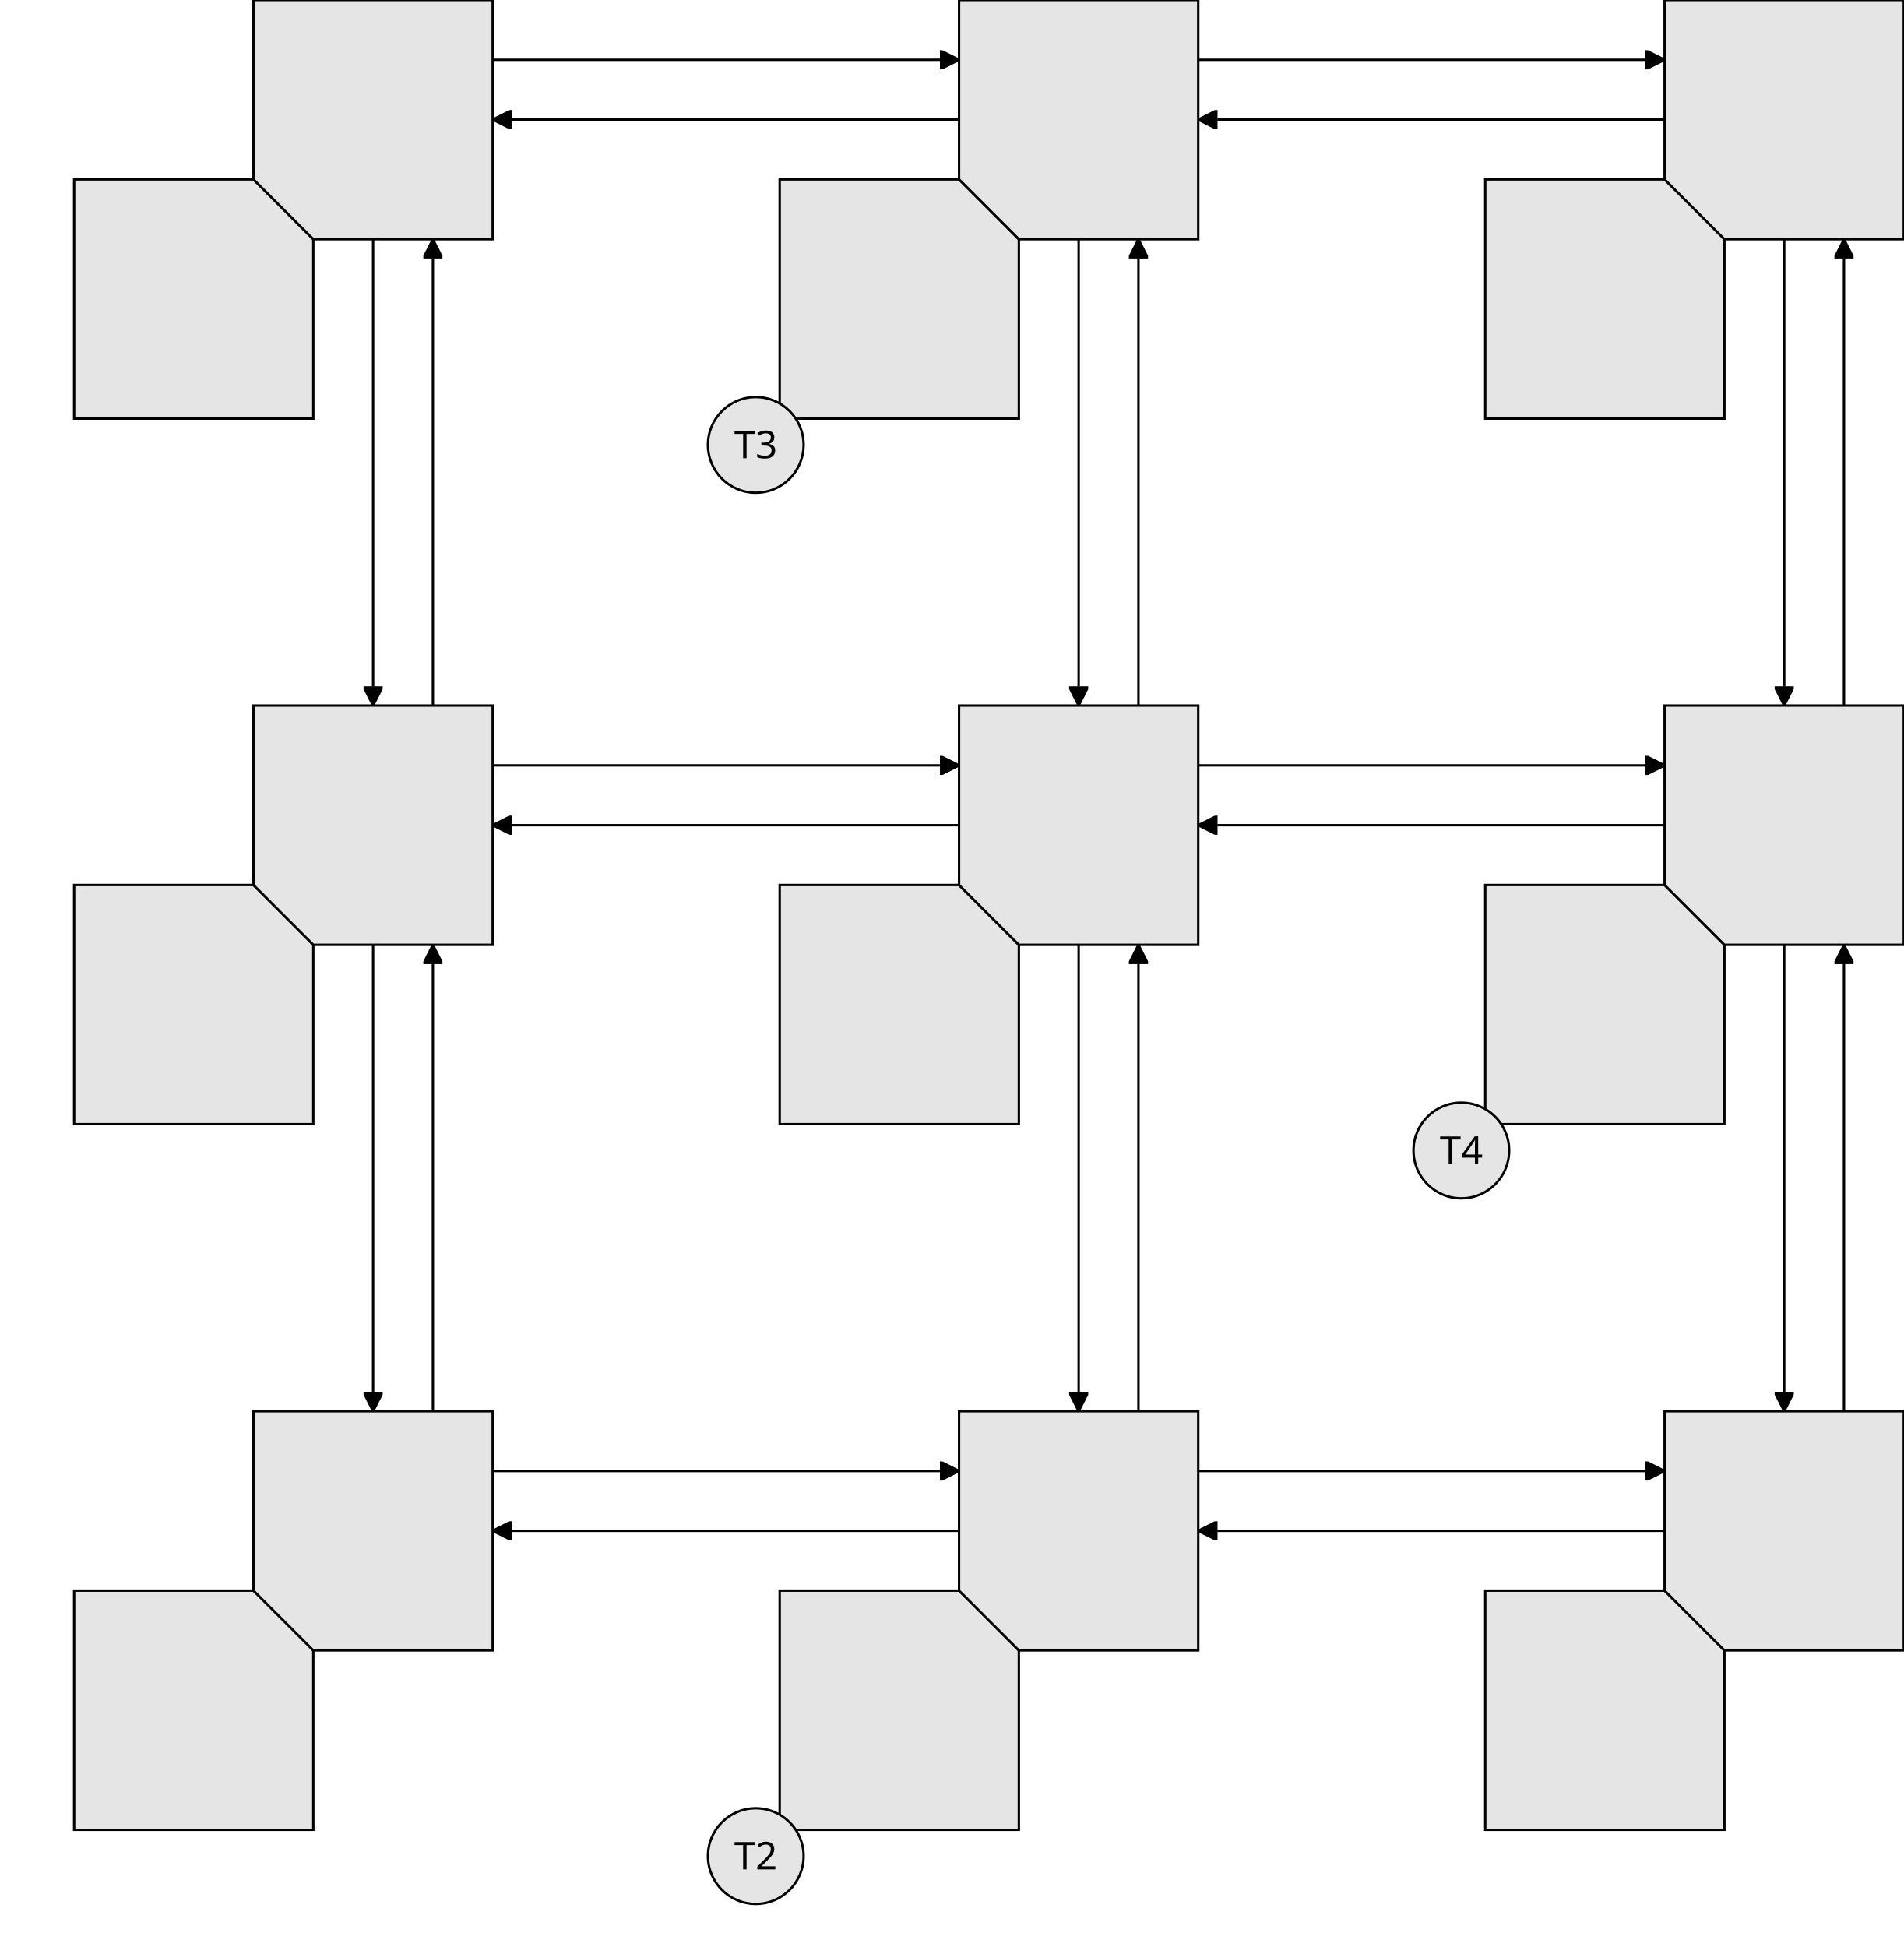
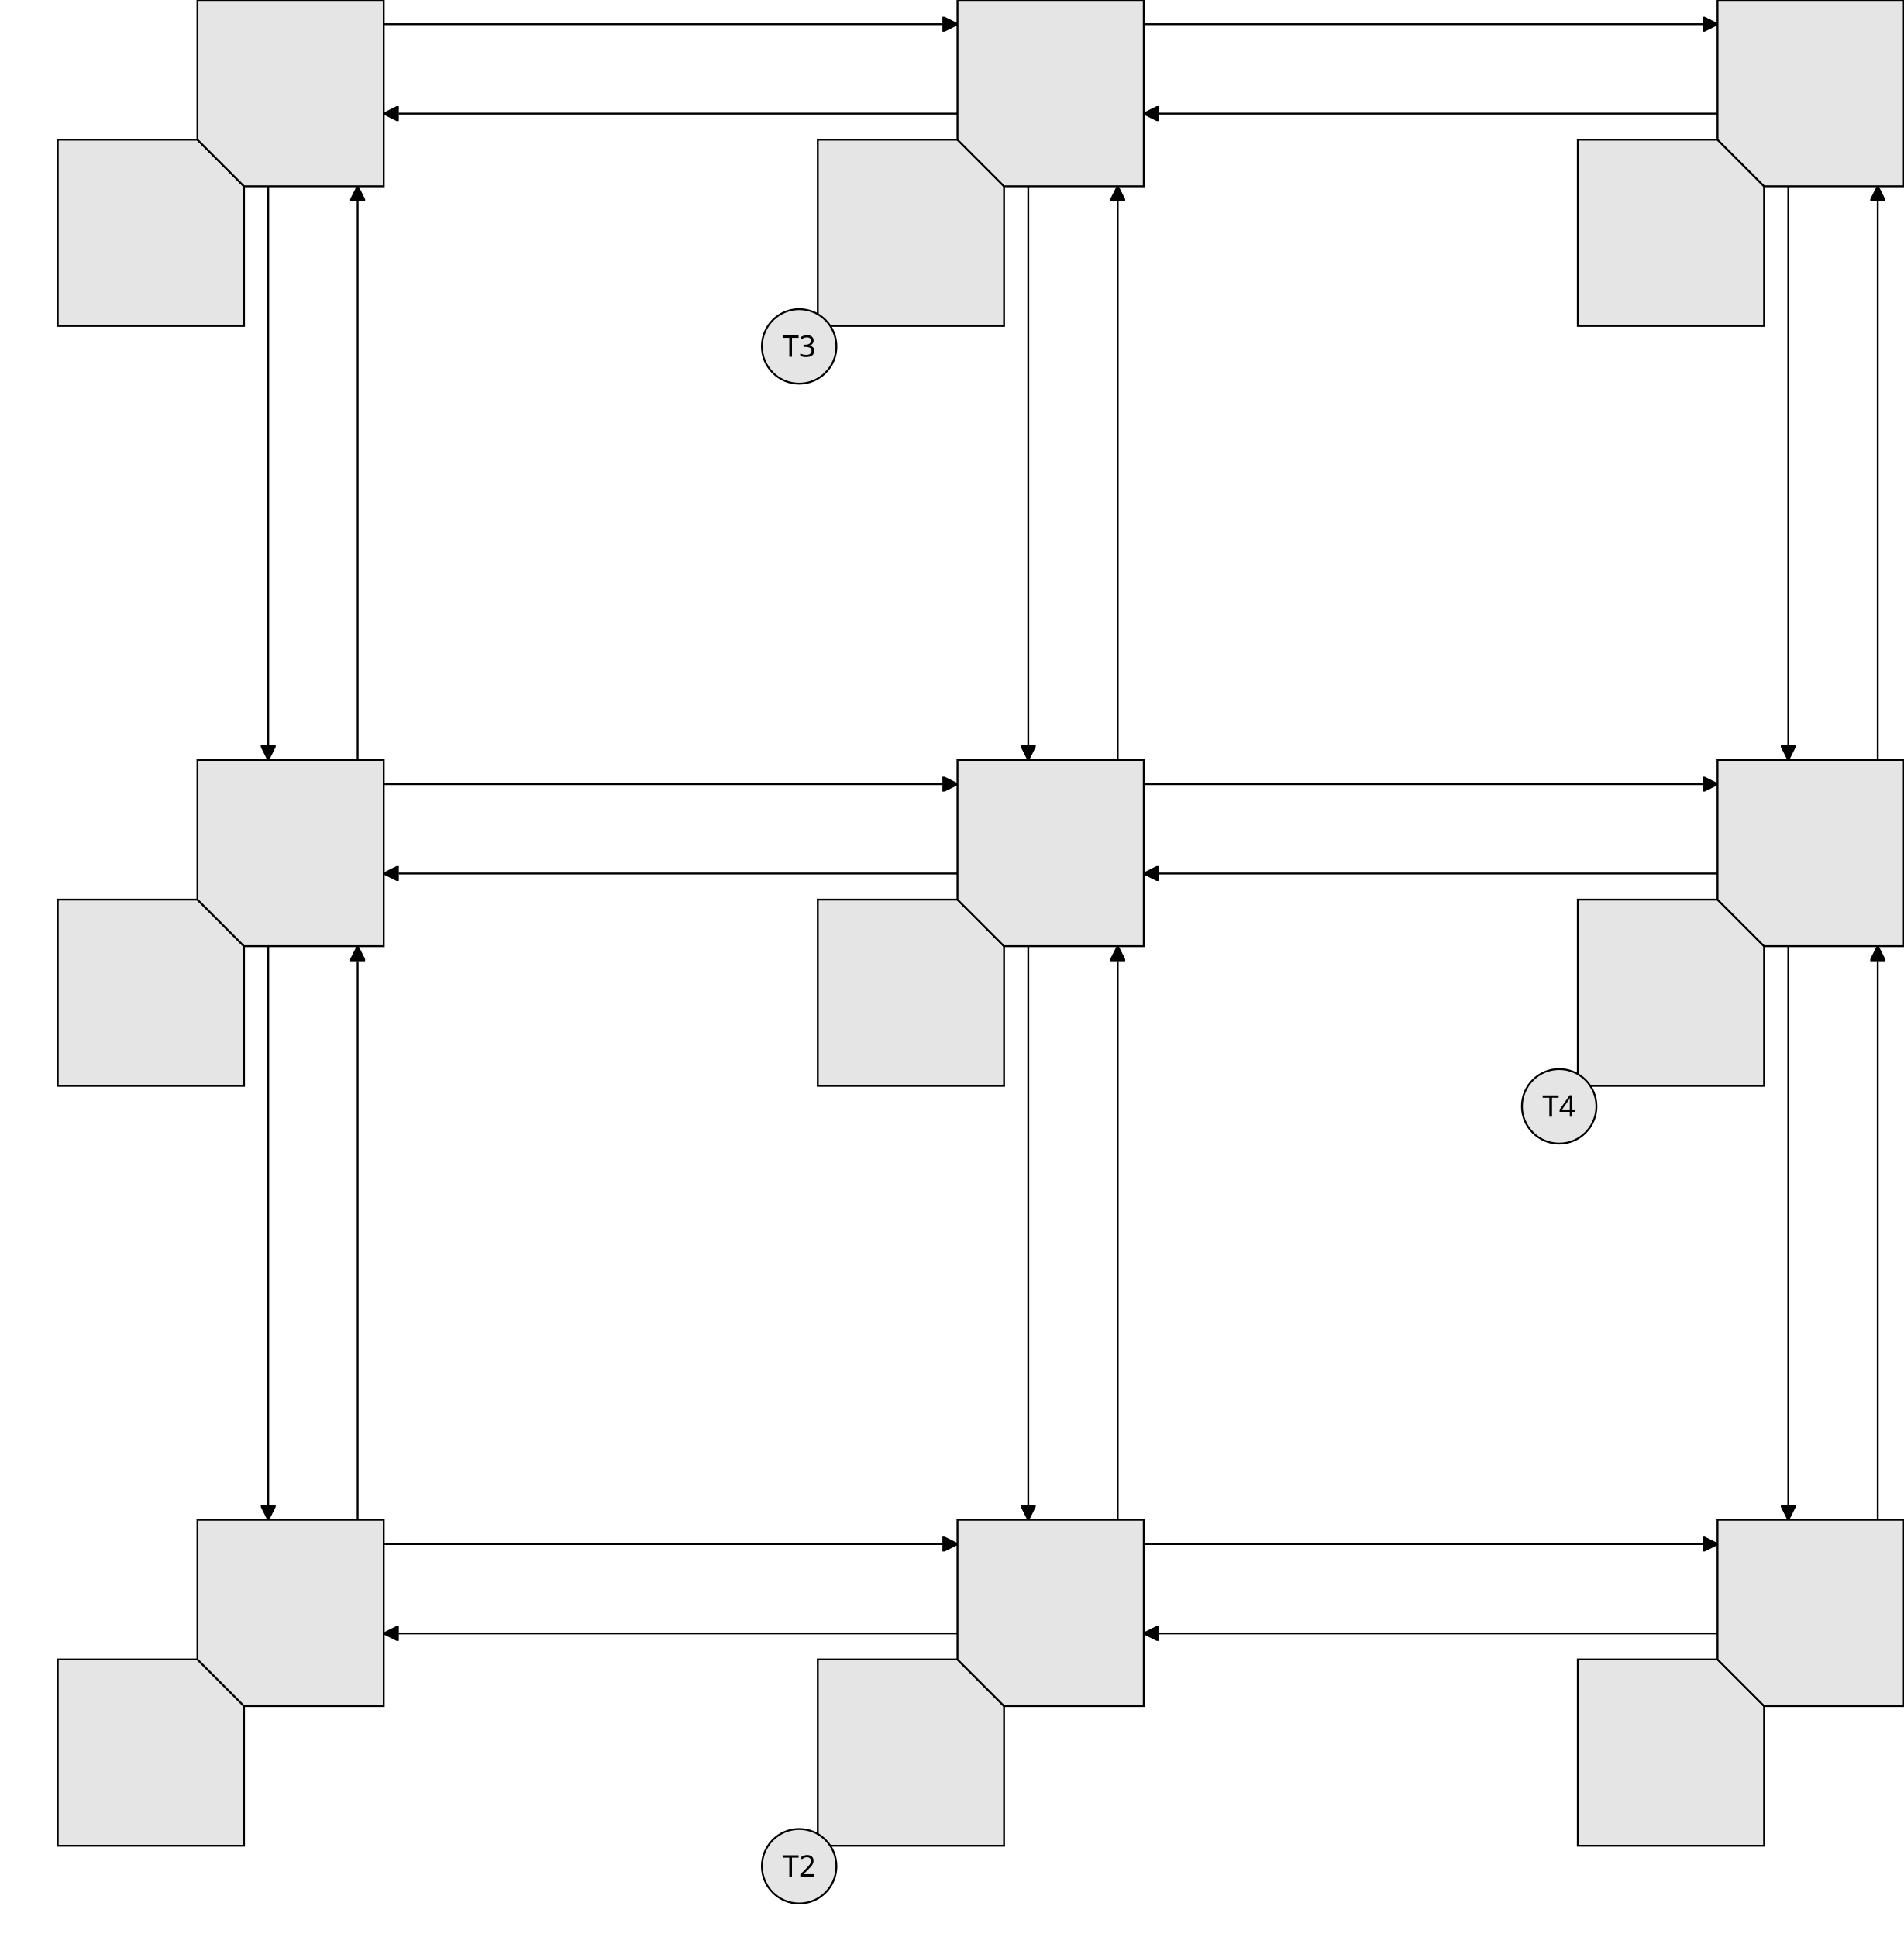
- <svg xmlns="http://www.w3.org/2000/svg" preserveAspectRation="xMidYMid meet" class="w-full max-h-full" viewBox="0 0 796 814">
+ <svg xmlns="http://www.w3.org/2000/svg" preserveAspectRation="xMidYMid meet" class="w-full max-h-full" viewBox="0 0 1022 1040">
  <defs>
    <marker id="arrowHead" orient="auto" markerWidth="8" markerHeight="8" refY="4">
      <path d="M0,0 M0,0 V8 L8,4 Z" fill="black" fill-rule="evenodd" stroke="black" stroke-linecap="butt" stroke-width="1" />
    </marker>
    <filter x="0" y="0" width="1" height="1" id="textBackground">
      <feFlood flood-color="#e5e5e5" />
      <feComposite in="SourceGraphic" operator="or" />
    </filter>
  </defs>
-   <style>.baseFill{fill: #e5e5e5;}#edgeConnetions, #sinksSources{display: none;}</style>
+   <style>.baseFill{fill: #e5e5e5;}.edgeData{display: none;}</style>
  <g id="mainGroup">
    <g id="processingGroup">
      <g id="0">
        <path id="c0" d="M31,75 l0,100 l100,0 l0,-75 l-25,-25 l-75,0 Z" class="baseFill" fill-rule="evenodd" stroke="black" stroke-linecap="butt" stroke-width="1" />
        <path id="r0" d="M106,75 l0,-75 l100,0 l0,100 l-75,0 Z" class="baseFill" fill-rule="evenodd" stroke="black" stroke-linecap="butt" stroke-width="1" />
      </g>
      <g id="1">
-         <path id="c1" d="M326,75 l0,100 l100,0 l0,-75 l-25,-25 l-75,0 Z" class="baseFill" fill-rule="evenodd" stroke="black" stroke-linecap="butt" stroke-width="1" />
-         <path id="r1" d="M401,75 l0,-75 l100,0 l0,100 l-75,0 Z" class="baseFill" fill-rule="evenodd" stroke="black" stroke-linecap="butt" stroke-width="1" />
+         <path id="c1" d="M439,75 l0,100 l100,0 l0,-75 l-25,-25 l-75,0 Z" class="baseFill" fill-rule="evenodd" stroke="black" stroke-linecap="butt" stroke-width="1" />
+         <path id="r1" d="M514,75 l0,-75 l100,0 l0,100 l-75,0 Z" class="baseFill" fill-rule="evenodd" stroke="black" stroke-linecap="butt" stroke-width="1" />
        <g>
-           <circle cx="316" cy="186" r="20" fill="#e5e5e5" stroke="black" stroke-width="1" />
-           <text x="316" y="186" font-size="16px" font-family="Roboto Mono" text-anchor="middle" dominant-baseline="middle" fill="black">T3</text>
+           <circle cx="429" cy="186" r="20" fill="#e5e5e5" stroke="black" stroke-width="1" />
+           <text x="429" y="186" font-size="16px" font-family="Roboto Mono" text-anchor="middle" dominant-baseline="middle" fill="black">T3</text>
        </g>
      </g>
      <g id="2">
-         <path id="c2" d="M621,75 l0,100 l100,0 l0,-75 l-25,-25 l-75,0 Z" class="baseFill" fill-rule="evenodd" stroke="black" stroke-linecap="butt" stroke-width="1" />
-         <path id="r2" d="M696,75 l0,-75 l100,0 l0,100 l-75,0 Z" class="baseFill" fill-rule="evenodd" stroke="black" stroke-linecap="butt" stroke-width="1" />
+         <path id="c2" d="M847,75 l0,100 l100,0 l0,-75 l-25,-25 l-75,0 Z" class="baseFill" fill-rule="evenodd" stroke="black" stroke-linecap="butt" stroke-width="1" />
+         <path id="r2" d="M922,75 l0,-75 l100,0 l0,100 l-75,0 Z" class="baseFill" fill-rule="evenodd" stroke="black" stroke-linecap="butt" stroke-width="1" />
      </g>
      <g id="3">
-         <path id="c3" d="M31,370 l0,100 l100,0 l0,-75 l-25,-25 l-75,0 Z" class="baseFill" fill-rule="evenodd" stroke="black" stroke-linecap="butt" stroke-width="1" />
-         <path id="r3" d="M106,370 l0,-75 l100,0 l0,100 l-75,0 Z" class="baseFill" fill-rule="evenodd" stroke="black" stroke-linecap="butt" stroke-width="1" />
+         <path id="c3" d="M31,483 l0,100 l100,0 l0,-75 l-25,-25 l-75,0 Z" class="baseFill" fill-rule="evenodd" stroke="black" stroke-linecap="butt" stroke-width="1" />
+         <path id="r3" d="M106,483 l0,-75 l100,0 l0,100 l-75,0 Z" class="baseFill" fill-rule="evenodd" stroke="black" stroke-linecap="butt" stroke-width="1" />
      </g>
      <g id="4">
-         <path id="c4" d="M326,370 l0,100 l100,0 l0,-75 l-25,-25 l-75,0 Z" class="baseFill" fill-rule="evenodd" stroke="black" stroke-linecap="butt" stroke-width="1" />
-         <path id="r4" d="M401,370 l0,-75 l100,0 l0,100 l-75,0 Z" class="baseFill" fill-rule="evenodd" stroke="black" stroke-linecap="butt" stroke-width="1" />
+         <path id="c4" d="M439,483 l0,100 l100,0 l0,-75 l-25,-25 l-75,0 Z" class="baseFill" fill-rule="evenodd" stroke="black" stroke-linecap="butt" stroke-width="1" />
+         <path id="r4" d="M514,483 l0,-75 l100,0 l0,100 l-75,0 Z" class="baseFill" fill-rule="evenodd" stroke="black" stroke-linecap="butt" stroke-width="1" />
      </g>
      <g id="5">
-         <path id="c5" d="M621,370 l0,100 l100,0 l0,-75 l-25,-25 l-75,0 Z" class="baseFill" fill-rule="evenodd" stroke="black" stroke-linecap="butt" stroke-width="1" />
-         <path id="r5" d="M696,370 l0,-75 l100,0 l0,100 l-75,0 Z" class="baseFill" fill-rule="evenodd" stroke="black" stroke-linecap="butt" stroke-width="1" />
+         <path id="c5" d="M847,483 l0,100 l100,0 l0,-75 l-25,-25 l-75,0 Z" class="baseFill" fill-rule="evenodd" stroke="black" stroke-linecap="butt" stroke-width="1" />
+         <path id="r5" d="M922,483 l0,-75 l100,0 l0,100 l-75,0 Z" class="baseFill" fill-rule="evenodd" stroke="black" stroke-linecap="butt" stroke-width="1" />
        <g>
-           <circle cx="611" cy="481" r="20" fill="#e5e5e5" stroke="black" stroke-width="1" />
-           <text x="611" y="481" font-size="16px" font-family="Roboto Mono" text-anchor="middle" dominant-baseline="middle" fill="black">T4</text>
+           <circle cx="837" cy="594" r="20" fill="#e5e5e5" stroke="black" stroke-width="1" />
+           <text x="837" y="594" font-size="16px" font-family="Roboto Mono" text-anchor="middle" dominant-baseline="middle" fill="black">T4</text>
        </g>
      </g>
      <g id="6">
-         <path id="c6" d="M31,665 l0,100 l100,0 l0,-75 l-25,-25 l-75,0 Z" class="baseFill" fill-rule="evenodd" stroke="black" stroke-linecap="butt" stroke-width="1" />
-         <path id="r6" d="M106,665 l0,-75 l100,0 l0,100 l-75,0 Z" class="baseFill" fill-rule="evenodd" stroke="black" stroke-linecap="butt" stroke-width="1" />
+         <path id="c6" d="M31,891 l0,100 l100,0 l0,-75 l-25,-25 l-75,0 Z" class="baseFill" fill-rule="evenodd" stroke="black" stroke-linecap="butt" stroke-width="1" />
+         <path id="r6" d="M106,891 l0,-75 l100,0 l0,100 l-75,0 Z" class="baseFill" fill-rule="evenodd" stroke="black" stroke-linecap="butt" stroke-width="1" />
      </g>
      <g id="7">
-         <path id="c7" d="M326,665 l0,100 l100,0 l0,-75 l-25,-25 l-75,0 Z" class="baseFill" fill-rule="evenodd" stroke="black" stroke-linecap="butt" stroke-width="1" />
-         <path id="r7" d="M401,665 l0,-75 l100,0 l0,100 l-75,0 Z" class="baseFill" fill-rule="evenodd" stroke="black" stroke-linecap="butt" stroke-width="1" />
+         <path id="c7" d="M439,891 l0,100 l100,0 l0,-75 l-25,-25 l-75,0 Z" class="baseFill" fill-rule="evenodd" stroke="black" stroke-linecap="butt" stroke-width="1" />
+         <path id="r7" d="M514,891 l0,-75 l100,0 l0,100 l-75,0 Z" class="baseFill" fill-rule="evenodd" stroke="black" stroke-linecap="butt" stroke-width="1" />
        <g>
-           <circle cx="316" cy="776" r="20" fill="#e5e5e5" stroke="black" stroke-width="1" />
-           <text x="316" y="776" font-size="16px" font-family="Roboto Mono" text-anchor="middle" dominant-baseline="middle" fill="black">T2</text>
+           <circle cx="429" cy="1002" r="20" fill="#e5e5e5" stroke="black" stroke-width="1" />
+           <text x="429" y="1002" font-size="16px" font-family="Roboto Mono" text-anchor="middle" dominant-baseline="middle" fill="black">T2</text>
        </g>
      </g>
      <g id="8">
-         <path id="c8" d="M621,665 l0,100 l100,0 l0,-75 l-25,-25 l-75,0 Z" class="baseFill" fill-rule="evenodd" stroke="black" stroke-linecap="butt" stroke-width="1" />
-         <path id="r8" d="M696,665 l0,-75 l100,0 l0,100 l-75,0 Z" class="baseFill" fill-rule="evenodd" stroke="black" stroke-linecap="butt" stroke-width="1" />
+         <path id="c8" d="M847,891 l0,100 l100,0 l0,-75 l-25,-25 l-75,0 Z" class="baseFill" fill-rule="evenodd" stroke="black" stroke-linecap="butt" stroke-width="1" />
+         <path id="r8" d="M922,891 l0,-75 l100,0 l0,100 l-75,0 Z" class="baseFill" fill-rule="evenodd" stroke="black" stroke-linecap="butt" stroke-width="1" />
      </g>
    </g>
    <g>
      <g>
-         <path d="M156,100 v187" fill-rule="evenodd" stroke="black" stroke-linecap="butt" stroke-width="1" marker-end="url(#arrowHead)" />
-         <path d="M206,25 h187" fill-rule="evenodd" stroke="black" stroke-linecap="butt" stroke-width="1" marker-end="url(#arrowHead)" />
-         <path d="M451,100 v187" fill-rule="evenodd" stroke="black" stroke-linecap="butt" stroke-width="1" marker-end="url(#arrowHead)" />
-         <path d="M401,50 h-187" fill-rule="evenodd" stroke="black" stroke-linecap="butt" stroke-width="1" marker-end="url(#arrowHead)" />
-         <path d="M501,25 h187" fill-rule="evenodd" stroke="black" stroke-linecap="butt" stroke-width="1" marker-end="url(#arrowHead)" />
-         <path d="M746,100 v187" fill-rule="evenodd" stroke="black" stroke-linecap="butt" stroke-width="1" marker-end="url(#arrowHead)" />
-         <path d="M696,50 h-187" fill-rule="evenodd" stroke="black" stroke-linecap="butt" stroke-width="1" marker-end="url(#arrowHead)" />
-         <path d="M181,295 v-187" fill-rule="evenodd" stroke="black" stroke-linecap="butt" stroke-width="1" marker-end="url(#arrowHead)" />
-         <path d="M156,395 v187" fill-rule="evenodd" stroke="black" stroke-linecap="butt" stroke-width="1" marker-end="url(#arrowHead)" />
-         <path d="M206,320 h187" fill-rule="evenodd" stroke="black" stroke-linecap="butt" stroke-width="1" marker-end="url(#arrowHead)" />
-         <path d="M476,295 v-187" fill-rule="evenodd" stroke="black" stroke-linecap="butt" stroke-width="1" marker-end="url(#arrowHead)" />
-         <path d="M451,395 v187" fill-rule="evenodd" stroke="black" stroke-linecap="butt" stroke-width="1" marker-end="url(#arrowHead)" />
-         <path d="M401,345 h-187" fill-rule="evenodd" stroke="black" stroke-linecap="butt" stroke-width="1" marker-end="url(#arrowHead)" />
-         <path d="M501,320 h187" fill-rule="evenodd" stroke="black" stroke-linecap="butt" stroke-width="1" marker-end="url(#arrowHead)" />
-         <path d="M771,295 v-187" fill-rule="evenodd" stroke="black" stroke-linecap="butt" stroke-width="1" marker-end="url(#arrowHead)" />
-         <path d="M746,395 v187" fill-rule="evenodd" stroke="black" stroke-linecap="butt" stroke-width="1" marker-end="url(#arrowHead)" />
-         <path d="M696,345 h-187" fill-rule="evenodd" stroke="black" stroke-linecap="butt" stroke-width="1" marker-end="url(#arrowHead)" />
-         <path d="M181,590 v-187" fill-rule="evenodd" stroke="black" stroke-linecap="butt" stroke-width="1" marker-end="url(#arrowHead)" />
-         <path d="M206,615 h187" fill-rule="evenodd" stroke="black" stroke-linecap="butt" stroke-width="1" marker-end="url(#arrowHead)" />
-         <path d="M476,590 v-187" fill-rule="evenodd" stroke="black" stroke-linecap="butt" stroke-width="1" marker-end="url(#arrowHead)" />
-         <path d="M401,640 h-187" fill-rule="evenodd" stroke="black" stroke-linecap="butt" stroke-width="1" marker-end="url(#arrowHead)" />
-         <path d="M501,615 h187" fill-rule="evenodd" stroke="black" stroke-linecap="butt" stroke-width="1" marker-end="url(#arrowHead)" />
-         <path d="M771,590 v-187" fill-rule="evenodd" stroke="black" stroke-linecap="butt" stroke-width="1" marker-end="url(#arrowHead)" />
-         <path d="M696,640 h-187" fill-rule="evenodd" stroke="black" stroke-linecap="butt" stroke-width="1" marker-end="url(#arrowHead)" />
+         <path d="M144,100 v300" fill-rule="evenodd" stroke="black" stroke-linecap="butt" stroke-width="1" marker-end="url(#arrowHead)" />
+         <path d="M206,13 h300" fill-rule="evenodd" stroke="black" stroke-linecap="butt" stroke-width="1" marker-end="url(#arrowHead)" />
+         <path d="M552,100 v300" fill-rule="evenodd" stroke="black" stroke-linecap="butt" stroke-width="1" marker-end="url(#arrowHead)" />
+         <path d="M514,61 h-300" fill-rule="evenodd" stroke="black" stroke-linecap="butt" stroke-width="1" marker-end="url(#arrowHead)" />
+         <path d="M614,13 h300" fill-rule="evenodd" stroke="black" stroke-linecap="butt" stroke-width="1" marker-end="url(#arrowHead)" />
+         <path d="M960,100 v300" fill-rule="evenodd" stroke="black" stroke-linecap="butt" stroke-width="1" marker-end="url(#arrowHead)" />
+         <path d="M922,61 h-300" fill-rule="evenodd" stroke="black" stroke-linecap="butt" stroke-width="1" marker-end="url(#arrowHead)" />
+         <path d="M192,408 v-300" fill-rule="evenodd" stroke="black" stroke-linecap="butt" stroke-width="1" marker-end="url(#arrowHead)" />
+         <path d="M144,508 v300" fill-rule="evenodd" stroke="black" stroke-linecap="butt" stroke-width="1" marker-end="url(#arrowHead)" />
+         <path d="M206,421 h300" fill-rule="evenodd" stroke="black" stroke-linecap="butt" stroke-width="1" marker-end="url(#arrowHead)" />
+         <path d="M600,408 v-300" fill-rule="evenodd" stroke="black" stroke-linecap="butt" stroke-width="1" marker-end="url(#arrowHead)" />
+         <path d="M552,508 v300" fill-rule="evenodd" stroke="black" stroke-linecap="butt" stroke-width="1" marker-end="url(#arrowHead)" />
+         <path d="M514,469 h-300" fill-rule="evenodd" stroke="black" stroke-linecap="butt" stroke-width="1" marker-end="url(#arrowHead)" />
+         <path d="M614,421 h300" fill-rule="evenodd" stroke="black" stroke-linecap="butt" stroke-width="1" marker-end="url(#arrowHead)" />
+         <path d="M1008,408 v-300" fill-rule="evenodd" stroke="black" stroke-linecap="butt" stroke-width="1" marker-end="url(#arrowHead)" />
+         <path d="M960,508 v300" fill-rule="evenodd" stroke="black" stroke-linecap="butt" stroke-width="1" marker-end="url(#arrowHead)" />
+         <path d="M922,469 h-300" fill-rule="evenodd" stroke="black" stroke-linecap="butt" stroke-width="1" marker-end="url(#arrowHead)" />
+         <path d="M192,816 v-300" fill-rule="evenodd" stroke="black" stroke-linecap="butt" stroke-width="1" marker-end="url(#arrowHead)" />
+         <path d="M206,829 h300" fill-rule="evenodd" stroke="black" stroke-linecap="butt" stroke-width="1" marker-end="url(#arrowHead)" />
+         <path d="M600,816 v-300" fill-rule="evenodd" stroke="black" stroke-linecap="butt" stroke-width="1" marker-end="url(#arrowHead)" />
+         <path d="M514,877 h-300" fill-rule="evenodd" stroke="black" stroke-linecap="butt" stroke-width="1" marker-end="url(#arrowHead)" />
+         <path d="M614,829 h300" fill-rule="evenodd" stroke="black" stroke-linecap="butt" stroke-width="1" marker-end="url(#arrowHead)" />
+         <path d="M1008,816 v-300" fill-rule="evenodd" stroke="black" stroke-linecap="butt" stroke-width="1" marker-end="url(#arrowHead)" />
+         <path d="M922,877 h-300" fill-rule="evenodd" stroke="black" stroke-linecap="butt" stroke-width="1" marker-end="url(#arrowHead)" />
      </g>
-       <g id="edgeConnetions">
-         <path d="M154,-108 v100" fill-rule="evenodd" stroke="black" stroke-linecap="butt" stroke-width="1" marker-end="url(#arrowHead)" />
-         <path d="M184,0 v-100" fill-rule="evenodd" stroke="black" stroke-linecap="butt" stroke-width="1" marker-end="url(#arrowHead)" />
-         <path d="M-77,22 h175" fill-rule="evenodd" stroke="black" stroke-linecap="butt" stroke-width="1" marker-end="url(#arrowHead)" />
-         <path d="M106,52 h-175" fill-rule="evenodd" stroke="black" stroke-linecap="butt" stroke-width="1" marker-end="url(#arrowHead)" />
-         <path d="M449,-108 v100" fill-rule="evenodd" stroke="black" stroke-linecap="butt" stroke-width="1" marker-end="url(#arrowHead)" />
-         <path d="M479,0 v-100" fill-rule="evenodd" stroke="black" stroke-linecap="butt" stroke-width="1" marker-end="url(#arrowHead)" />
-         <path d="M744,-108 v100" fill-rule="evenodd" stroke="black" stroke-linecap="butt" stroke-width="1" marker-end="url(#arrowHead)" />
-         <path d="M774,0 v-100" fill-rule="evenodd" stroke="black" stroke-linecap="butt" stroke-width="1" marker-end="url(#arrowHead)" />
-         <path d="M904,22 h-100" fill-rule="evenodd" stroke="black" stroke-linecap="butt" stroke-width="1" marker-end="url(#arrowHead)" />
-         <path d="M796,52 h100" fill-rule="evenodd" stroke="black" stroke-linecap="butt" stroke-width="1" marker-end="url(#arrowHead)" />
-         <path d="M-77,317 h175" fill-rule="evenodd" stroke="black" stroke-linecap="butt" stroke-width="1" marker-end="url(#arrowHead)" />
-         <path d="M106,347 h-175" fill-rule="evenodd" stroke="black" stroke-linecap="butt" stroke-width="1" marker-end="url(#arrowHead)" />
-         <path d="M904,317 h-100" fill-rule="evenodd" stroke="black" stroke-linecap="butt" stroke-width="1" marker-end="url(#arrowHead)" />
-         <path d="M796,347 h100" fill-rule="evenodd" stroke="black" stroke-linecap="butt" stroke-width="1" marker-end="url(#arrowHead)" />
-         <path d="M184,873 v-175" fill-rule="evenodd" stroke="black" stroke-linecap="butt" stroke-width="1" marker-end="url(#arrowHead)" />
-         <path d="M154,690 v175" fill-rule="evenodd" stroke="black" stroke-linecap="butt" stroke-width="1" marker-end="url(#arrowHead)" />
-         <path d="M-77,612 h175" fill-rule="evenodd" stroke="black" stroke-linecap="butt" stroke-width="1" marker-end="url(#arrowHead)" />
-         <path d="M106,642 h-175" fill-rule="evenodd" stroke="black" stroke-linecap="butt" stroke-width="1" marker-end="url(#arrowHead)" />
-         <path d="M479,873 v-175" fill-rule="evenodd" stroke="black" stroke-linecap="butt" stroke-width="1" marker-end="url(#arrowHead)" />
-         <path d="M449,690 v175" fill-rule="evenodd" stroke="black" stroke-linecap="butt" stroke-width="1" marker-end="url(#arrowHead)" />
-         <path d="M774,873 v-175" fill-rule="evenodd" stroke="black" stroke-linecap="butt" stroke-width="1" marker-end="url(#arrowHead)" />
-         <path d="M744,690 v175" fill-rule="evenodd" stroke="black" stroke-linecap="butt" stroke-width="1" marker-end="url(#arrowHead)" />
-         <path d="M904,612 h-100" fill-rule="evenodd" stroke="black" stroke-linecap="butt" stroke-width="1" marker-end="url(#arrowHead)" />
-         <path d="M796,642 h100" fill-rule="evenodd" stroke="black" stroke-linecap="butt" stroke-width="1" marker-end="url(#arrowHead)" />
+       <g id="edgeConnetions" class="edgeData">
+         <path d="M144,-108 v100" fill-rule="evenodd" stroke="black" stroke-linecap="butt" stroke-width="1" marker-end="url(#arrowHead)" />
+         <path d="M-77,14 h175" fill-rule="evenodd" stroke="black" stroke-linecap="butt" stroke-width="1" marker-end="url(#arrowHead)" />
+         <path d="M552,-108 v100" fill-rule="evenodd" stroke="black" stroke-linecap="butt" stroke-width="1" marker-end="url(#arrowHead)" />
+         <path d="M960,-108 v100" fill-rule="evenodd" stroke="black" stroke-linecap="butt" stroke-width="1" marker-end="url(#arrowHead)" />
+         <path d="M1130,62 h-100" fill-rule="evenodd" stroke="black" stroke-linecap="butt" stroke-width="1" marker-end="url(#arrowHead)" />
+         <path d="M-77,422 h175" fill-rule="evenodd" stroke="black" stroke-linecap="butt" stroke-width="1" marker-end="url(#arrowHead)" />
+         <path d="M1130,470 h-100" fill-rule="evenodd" stroke="black" stroke-linecap="butt" stroke-width="1" marker-end="url(#arrowHead)" />
+         <path d="M192,1099 v-175" fill-rule="evenodd" stroke="black" stroke-linecap="butt" stroke-width="1" marker-end="url(#arrowHead)" />
+         <path d="M-77,830 h175" fill-rule="evenodd" stroke="black" stroke-linecap="butt" stroke-width="1" marker-end="url(#arrowHead)" />
+         <path d="M600,1099 v-175" fill-rule="evenodd" stroke="black" stroke-linecap="butt" stroke-width="1" marker-end="url(#arrowHead)" />
+         <path d="M1008,1099 v-175" fill-rule="evenodd" stroke="black" stroke-linecap="butt" stroke-width="1" marker-end="url(#arrowHead)" />
+         <path d="M1130,878 h-100" fill-rule="evenodd" stroke="black" stroke-linecap="butt" stroke-width="1" marker-end="url(#arrowHead)" />
+         <path d="M192,0 v-100" fill-rule="evenodd" stroke="black" stroke-linecap="butt" stroke-width="1" marker-end="url(#arrowHead)" />
+         <path d="M106,62 h-175" fill-rule="evenodd" stroke="black" stroke-linecap="butt" stroke-width="1" marker-end="url(#arrowHead)" />
+         <path d="M600,0 v-100" fill-rule="evenodd" stroke="black" stroke-linecap="butt" stroke-width="1" marker-end="url(#arrowHead)" />
+         <path d="M1008,0 v-100" fill-rule="evenodd" stroke="black" stroke-linecap="butt" stroke-width="1" marker-end="url(#arrowHead)" />
+         <path d="M1022,14 h100" fill-rule="evenodd" stroke="black" stroke-linecap="butt" stroke-width="1" marker-end="url(#arrowHead)" />
+         <path d="M106,470 h-175" fill-rule="evenodd" stroke="black" stroke-linecap="butt" stroke-width="1" marker-end="url(#arrowHead)" />
+         <path d="M1022,422 h100" fill-rule="evenodd" stroke="black" stroke-linecap="butt" stroke-width="1" marker-end="url(#arrowHead)" />
+         <path d="M144,916 v175" fill-rule="evenodd" stroke="black" stroke-linecap="butt" stroke-width="1" marker-end="url(#arrowHead)" />
+         <path d="M106,878 h-175" fill-rule="evenodd" stroke="black" stroke-linecap="butt" stroke-width="1" marker-end="url(#arrowHead)" />
+         <path d="M552,916 v175" fill-rule="evenodd" stroke="black" stroke-linecap="butt" stroke-width="1" marker-end="url(#arrowHead)" />
+         <path d="M960,916 v175" fill-rule="evenodd" stroke="black" stroke-linecap="butt" stroke-width="1" marker-end="url(#arrowHead)" />
+         <path d="M1022,830 h100" fill-rule="evenodd" stroke="black" stroke-linecap="butt" stroke-width="1" marker-end="url(#arrowHead)" />
      </g>
    </g>
-     <g id="sinksSources">
+     <g id="information" />
+     <g id="sinksSources" class="edgeData">
      <g>
-         <rect x="134" y="-178" width="70" height="70" rx="15" fill="#e5e5e5" stroke="black" stroke-width="1" />
+         <rect x="133" y="-178" width="70" height="70" rx="15" fill="#e5e5e5" stroke="black" stroke-width="1" />
      </g>
      <g>
-         <rect x="-147" y="2" width="70" height="70" rx="15" fill="#e5e5e5" stroke="black" stroke-width="1" />
+         <rect x="-147" y="3" width="70" height="70" rx="15" fill="#e5e5e5" stroke="black" stroke-width="1" />
      </g>
      <g>
-         <rect x="429" y="-178" width="70" height="70" rx="15" fill="#e5e5e5" stroke="black" stroke-width="1" />
+         <rect x="541" y="-178" width="70" height="70" rx="15" fill="#e5e5e5" stroke="black" stroke-width="1" />
      </g>
      <g>
-         <rect x="724" y="-178" width="70" height="70" rx="15" fill="#e5e5e5" stroke="black" stroke-width="1" />
+         <rect x="949" y="-178" width="70" height="70" rx="15" fill="#e5e5e5" stroke="black" stroke-width="1" />
      </g>
      <g>
-         <rect x="904" y="2" width="70" height="70" rx="15" fill="#e5e5e5" stroke="black" stroke-width="1" />
+         <rect x="1130" y="3" width="70" height="70" rx="15" fill="#e5e5e5" stroke="black" stroke-width="1" />
      </g>
      <g>
-         <rect x="-147" y="297" width="70" height="70" rx="15" fill="#e5e5e5" stroke="black" stroke-width="1" />
+         <rect x="-147" y="411" width="70" height="70" rx="15" fill="#e5e5e5" stroke="black" stroke-width="1" />
      </g>
      <g>
-         <rect x="904" y="297" width="70" height="70" rx="15" fill="#e5e5e5" stroke="black" stroke-width="1" />
+         <rect x="1130" y="411" width="70" height="70" rx="15" fill="#e5e5e5" stroke="black" stroke-width="1" />
      </g>
      <g>
-         <rect x="134" y="873" width="70" height="70" rx="15" fill="#e5e5e5" stroke="black" stroke-width="1" />
+         <rect x="133" y="1099" width="70" height="70" rx="15" fill="#e5e5e5" stroke="black" stroke-width="1" />
      </g>
      <g>
-         <rect x="-147" y="592" width="70" height="70" rx="15" fill="#e5e5e5" stroke="black" stroke-width="1" />
+         <rect x="-147" y="819" width="70" height="70" rx="15" fill="#e5e5e5" stroke="black" stroke-width="1" />
      </g>
      <g>
-         <rect x="429" y="873" width="70" height="70" rx="15" fill="#e5e5e5" stroke="black" stroke-width="1" />
+         <rect x="541" y="1099" width="70" height="70" rx="15" fill="#e5e5e5" stroke="black" stroke-width="1" />
      </g>
      <g>
-         <rect x="724" y="873" width="70" height="70" rx="15" fill="#e5e5e5" stroke="black" stroke-width="1" />
+         <rect x="949" y="1099" width="70" height="70" rx="15" fill="#e5e5e5" stroke="black" stroke-width="1" />
      </g>
      <g>
-         <rect x="904" y="592" width="70" height="70" rx="15" fill="#e5e5e5" stroke="black" stroke-width="1" />
+         <rect x="1130" y="819" width="70" height="70" rx="15" fill="#e5e5e5" stroke="black" stroke-width="1" />
      </g>
    </g>
  </g>
  <rect width="100%" height="100%" fill="none" stroke="#ff0000" stroke-width="1" opacity="0" />
</svg>
